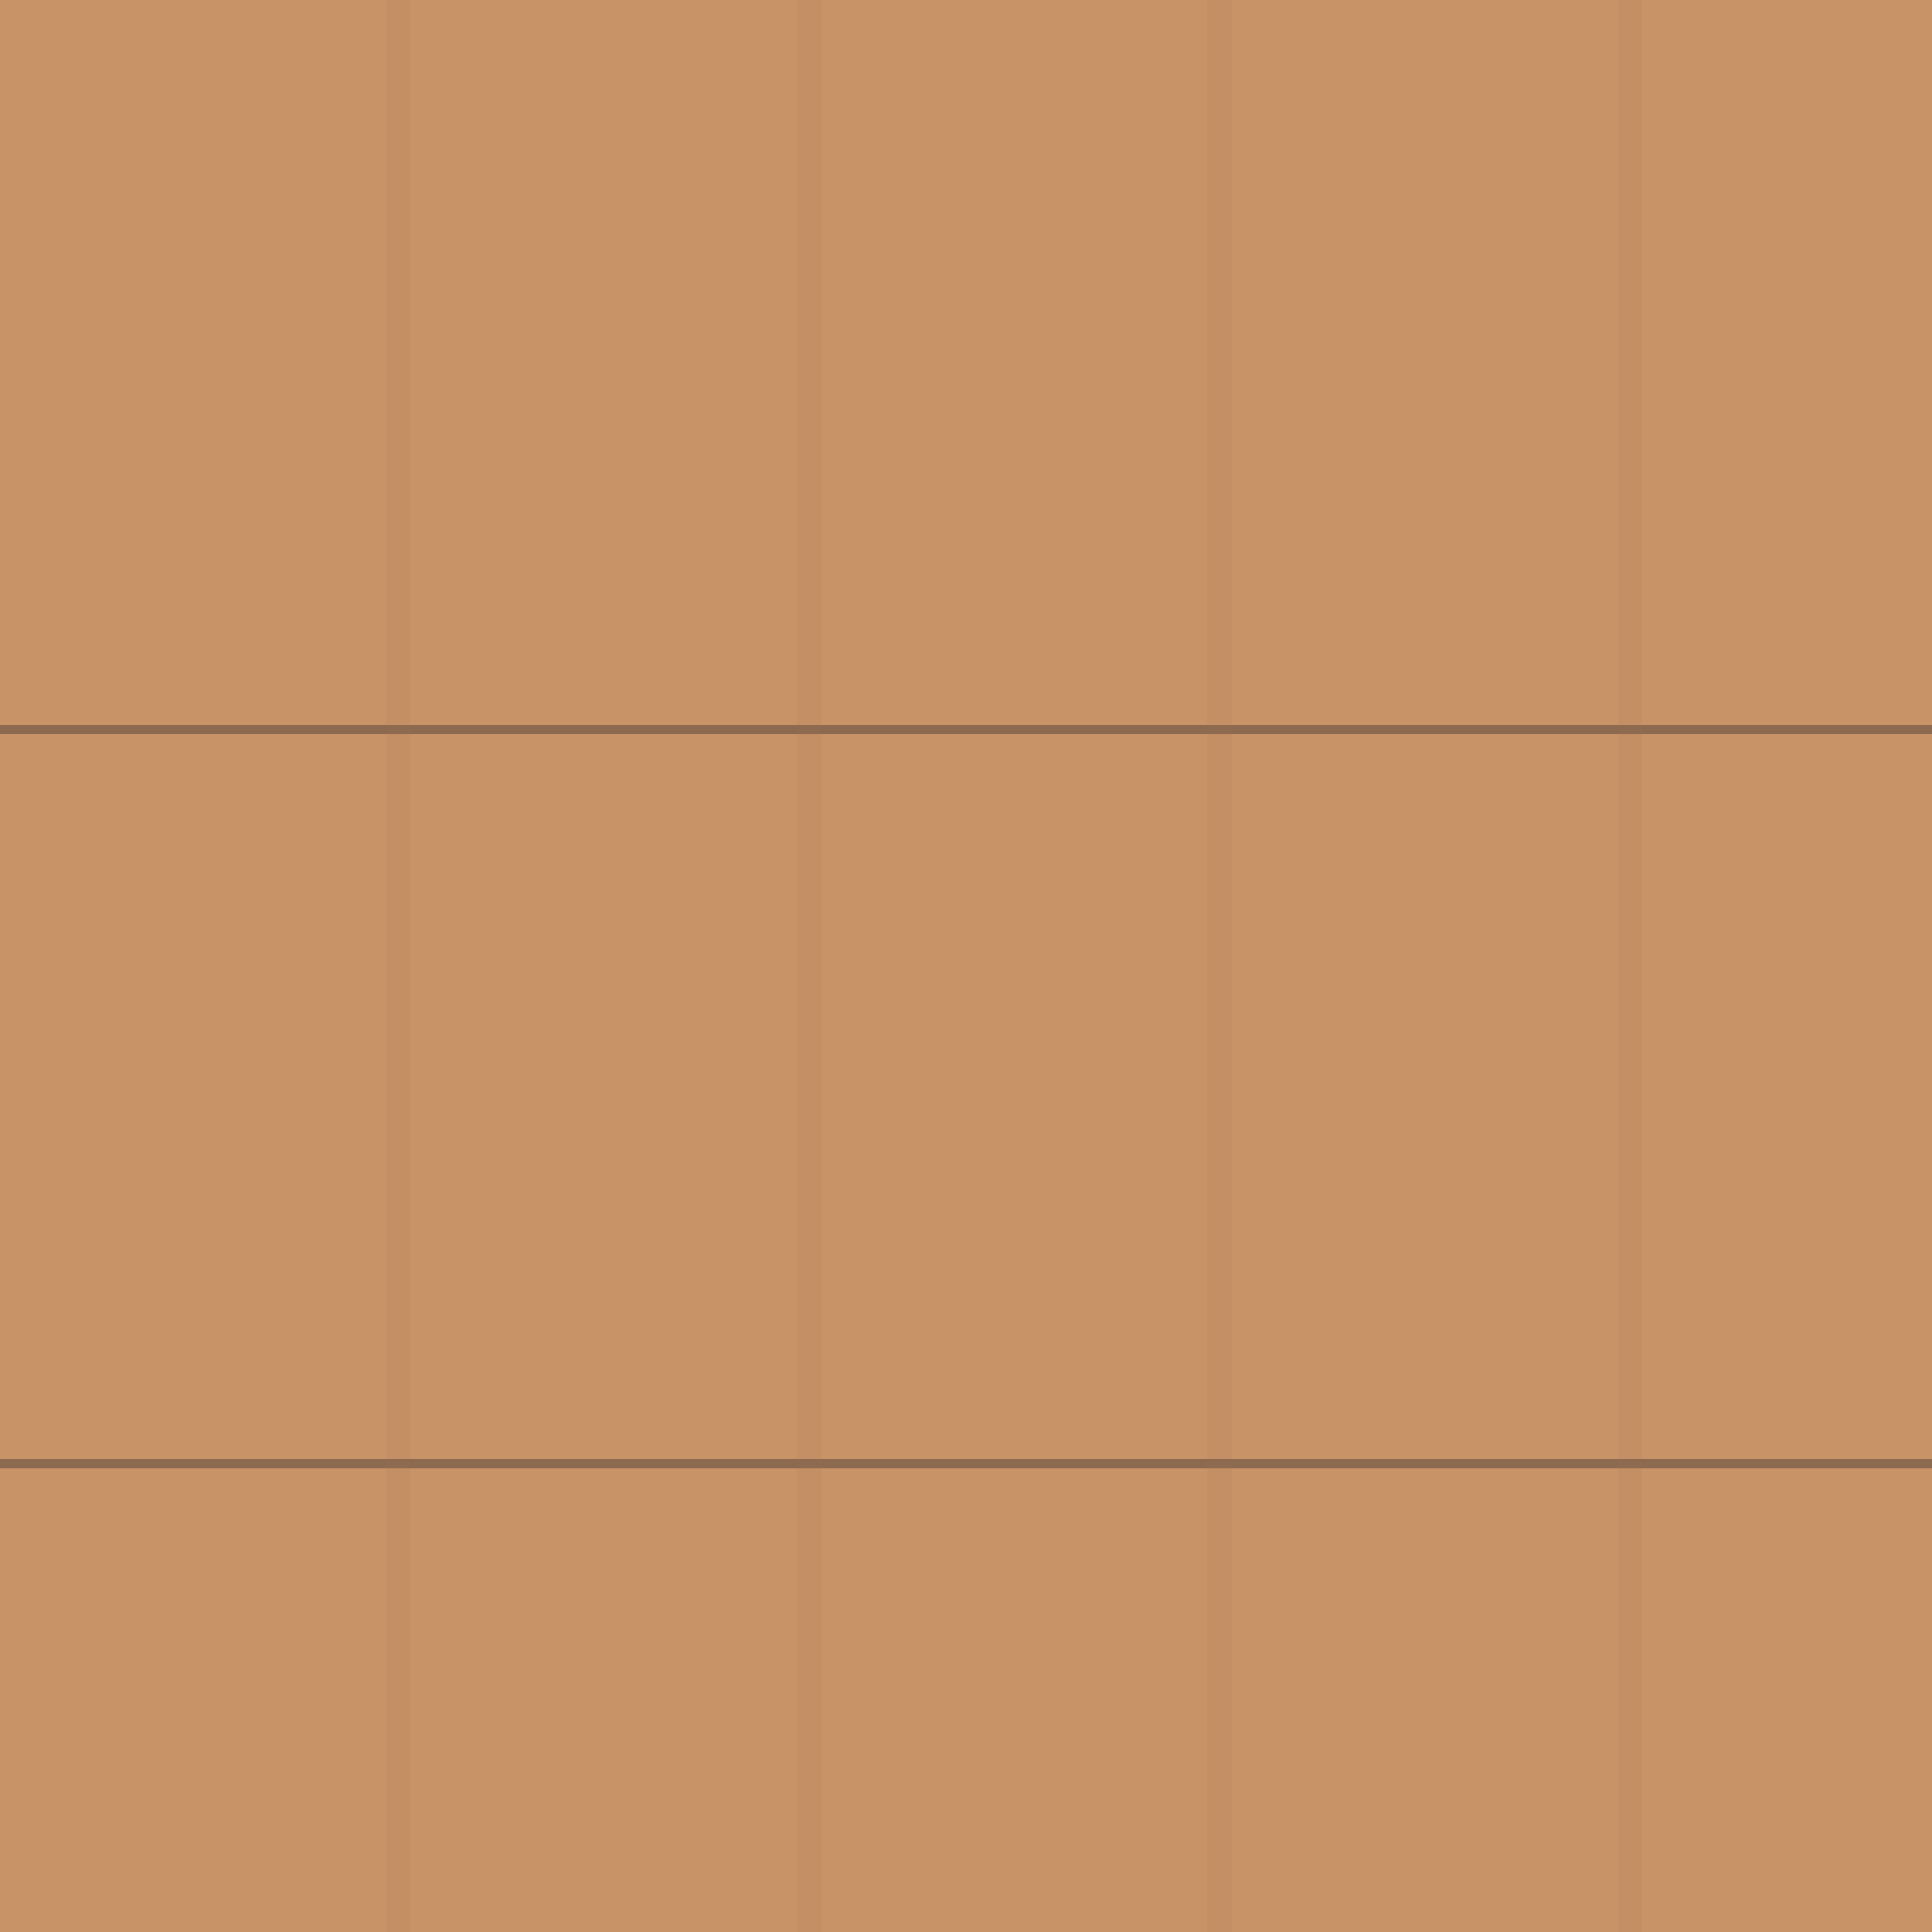
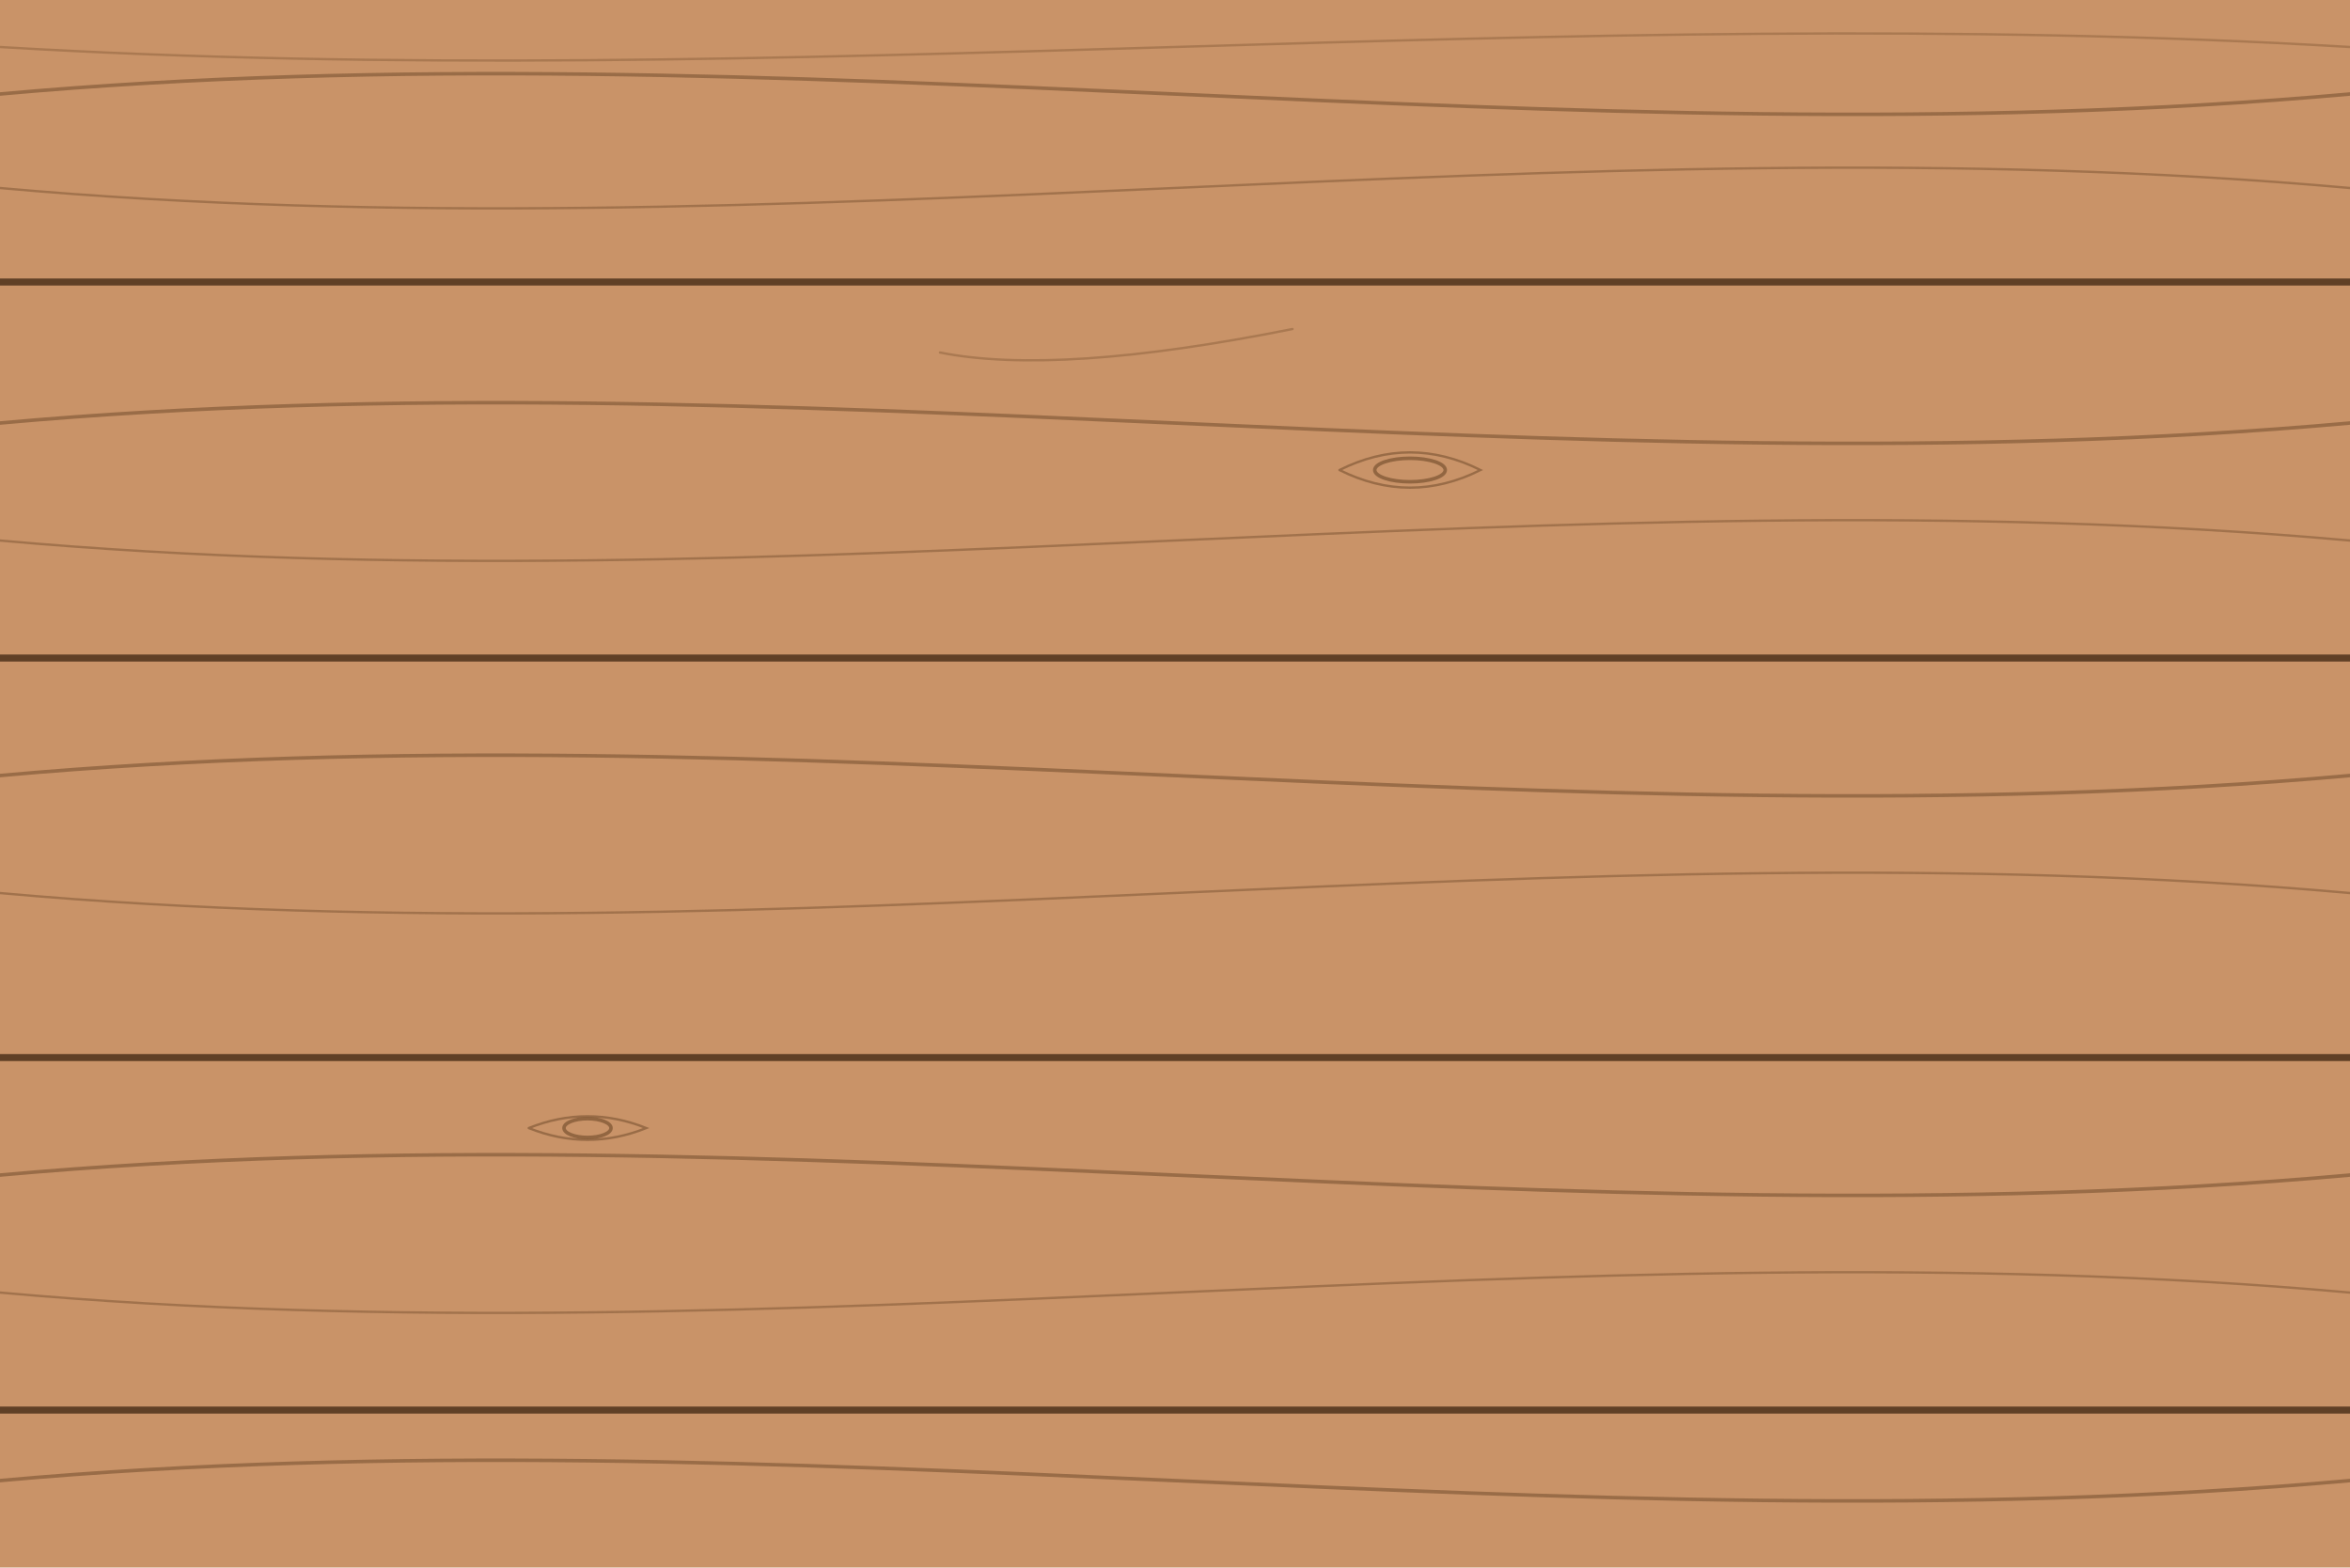
- <svg xmlns="http://www.w3.org/2000/svg" viewBox="0 0 400 400">
-   <rect width="100%" height="100%" fill="#c99368" />
-   <rect width="100%" height="100%" fill="url(#lines_v)" />
-   <rect width="100%" height="100%" fill="url(#lines_h)" />
-   <defs>
-     <linearGradient id="lines_v" x1="0" y1="0" x2="0" y2="152" gradientUnits="userSpaceOnUse" spreadMethod="repeat">
-       <stop offset="0" stop-color="transparent" />
-       <stop offset="0.987" stop-color="transparent" />
-       <stop offset="0.987" stop-color="rgba(44, 44, 44, 0.4)" />
-       <stop offset="1" stop-color="rgba(44, 44, 44, 0.4)" />
-     </linearGradient>
-     <linearGradient id="lines_h" x1="0" y1="0" x2="85" y2="0" gradientUnits="userSpaceOnUse" spreadMethod="repeat">
-       <stop offset="0" stop-color="transparent" />
-       <stop offset="0.941" stop-color="transparent" />
-       <stop offset="0.941" stop-color="rgba(160, 110, 75, 0.1)" />
-       <stop offset="1" stop-color="rgba(160, 110, 75, 0.1)" />
-     </linearGradient>
-   </defs>
+ <svg xmlns="http://www.w3.org/2000/svg" viewBox="0 0 1000 667" width="100%" height="100%">
+   <rect width="1000" height="667" fill="#C99368" />
+   <g stroke="#7A5230" stroke-width="2" fill="none" stroke-linecap="round">
+     <line x1="0" y1="120" x2="1000" y2="120" stroke-width="3" stroke="#604026" />
+     <line x1="0" y1="280" x2="1000" y2="280" stroke-width="3" stroke="#604026" />
+     <line x1="0" y1="450" x2="1000" y2="450" stroke-width="3" stroke="#604026" />
+     <line x1="0" y1="600" x2="1000" y2="600" stroke-width="3" stroke="#604026" />
+     <path d="M 0 40 C 333 10, 666 70, 1000 40" stroke-width="1.5" opacity="0.6" />
+     <path d="M 0 80 C 333 110, 666 50, 1000 80" stroke-width="1" opacity="0.5" />
+     <path d="M 0 20 C 333 40, 666 0, 1000 20" stroke-width="1" opacity="0.4" />
+     <path d="M 0 180 C 333 150, 666 210, 1000 180" stroke-width="1.5" opacity="0.6" />
+     <path d="M 0 230 C 333 260, 666 200, 1000 230" stroke-width="1" opacity="0.5" />
+     <path d="M 400 150 Q 450 160 550 140" stroke-width="1" opacity="0.4" />
+     <ellipse cx="600" cy="200" rx="15" ry="5" stroke-width="1.5" opacity="0.7" />
+     <path d="M 570 200 Q 600 185 630 200 Q 600 215 570 200" stroke-width="1" opacity="0.6" />
+     <path d="M 0 330 C 333 300, 666 360, 1000 330" stroke-width="1.5" opacity="0.6" />
+     <path d="M 0 380 C 333 410, 666 350, 1000 380" stroke-width="1" opacity="0.5" />
+     <path d="M 0 500 C 333 470, 666 530, 1000 500" stroke-width="1.5" opacity="0.6" />
+     <path d="M 0 550 C 333 580, 666 520, 1000 550" stroke-width="1" opacity="0.5" />
+     <ellipse cx="250" cy="480" rx="10" ry="4" stroke-width="1.5" opacity="0.7" />
+     <path d="M 225 480 Q 250 470 275 480 Q 250 490 225 480" stroke-width="1" opacity="0.6" />
+     <path d="M 0 630 C 333 600, 666 660, 1000 630" stroke-width="1.5" opacity="0.6" />
+   </g>
</svg>
